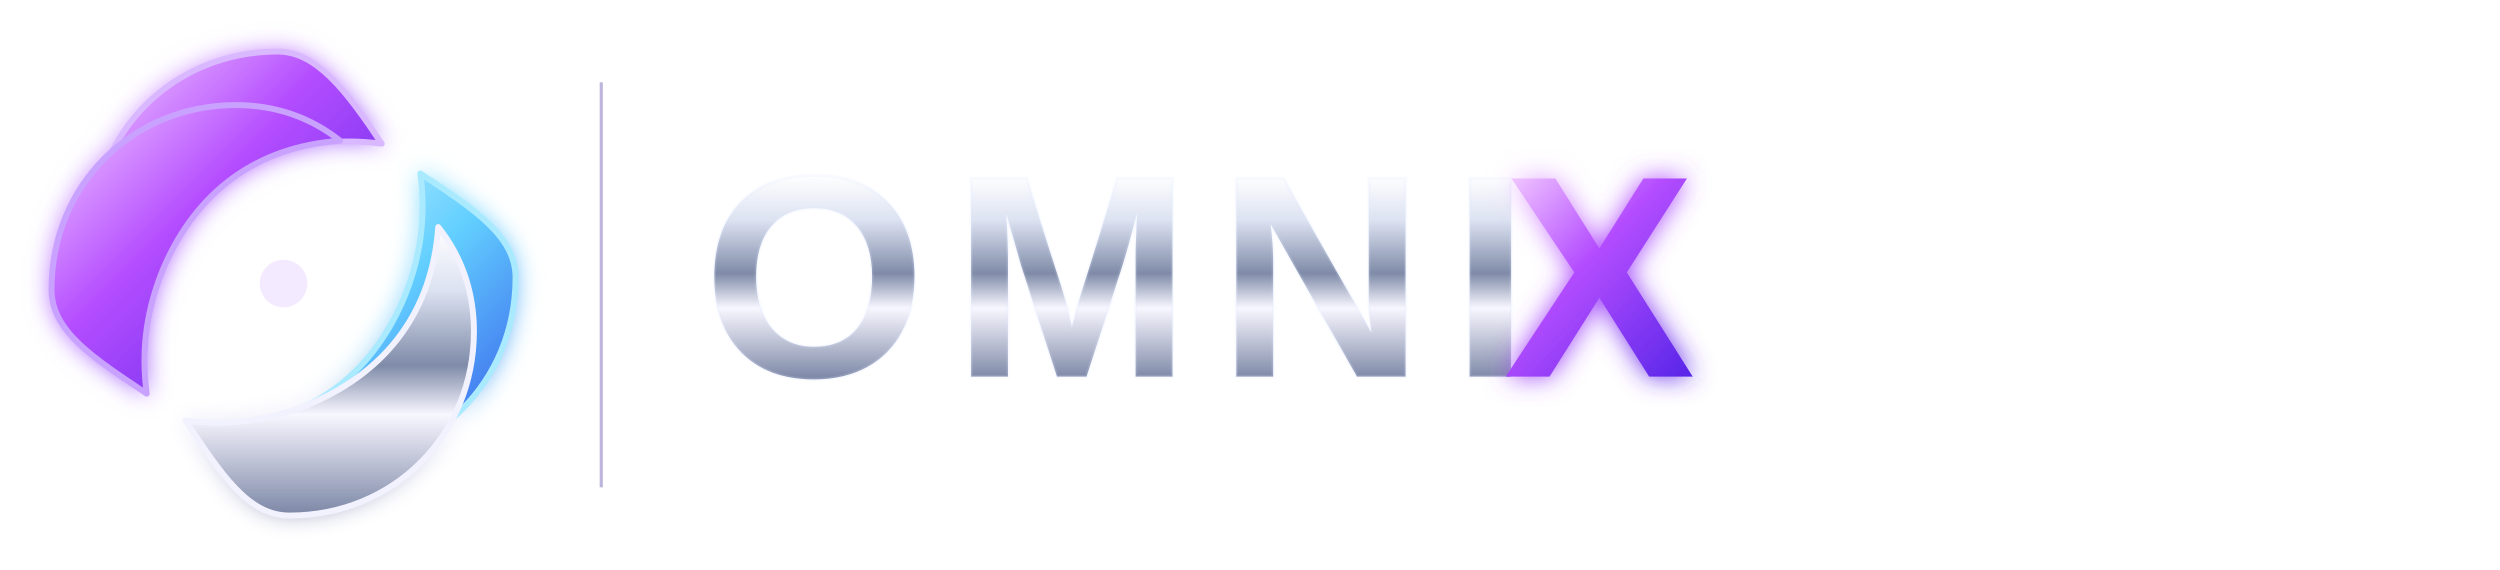
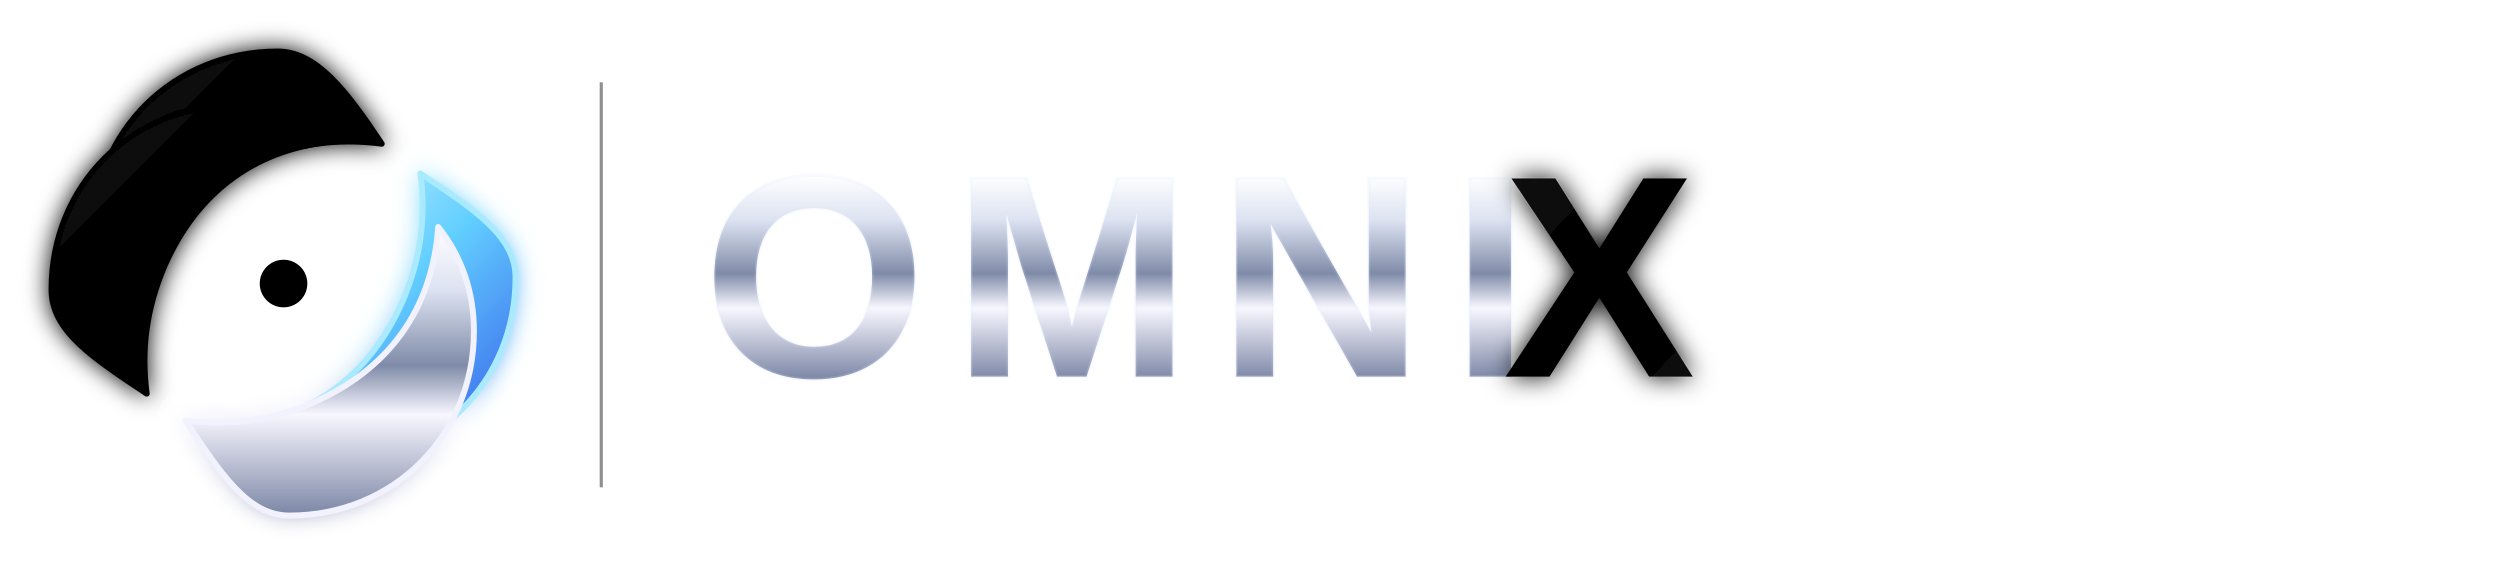
<svg xmlns="http://www.w3.org/2000/svg" viewBox="0 0 790 180" role="img" aria-labelledby="title">
  <defs>
    <linearGradient id="chrome" x1="0" y1="0" x2="0" y2="1">
      <stop stop-color="#fff" />
      <stop offset=".22" stop-color="#dce2f1" />
      <stop offset=".48" stop-color="#7f8ba8" />
      <stop offset=".65" stop-color="#f8f7ff" />
      <stop offset="1" stop-color="#7b86a5" />
    </linearGradient>
    <linearGradient id="violet" x1="0" y1="0" x2="1" y2="1">
-       <stop stop-color="#f2c9ff" />
-       <stop offset=".42" stop-color="#b44dff" />
-       <stop offset="1" stop-color="#5725e8" />
+       <stop stop-color="#111111" />
+       <stop offset=".42" stop-color="#000000" />
+       <stop offset="1" stop-color="#080808" />
    </linearGradient>
    <linearGradient id="blue" x1="0" y1="0" x2="1" y2="1">
      <stop stop-color="#e4fbff" />
      <stop offset=".5" stop-color="#62cfff" />
      <stop offset="1" stop-color="#3454e8" />
    </linearGradient>
    <filter id="softglow" x="-20%" y="-40%" width="140%" height="180%">
      <feGaussianBlur stdDeviation="4" result="blur" />
      <feMerge>
        <feMergeNode in="blur" />
        <feMergeNode in="SourceGraphic" />
      </feMerge>
    </filter>
  </defs>
  <g transform="translate(5 5) scale(.94)">
    <g filter="url(#softglow)" stroke-linejoin="round">
-       <path d="M88 12C53 12 26 39 26 73c0 13 4 25 12 35 2-28 17-48 42-59 14-6 28-8 43-6C111 25 101 12 88 12Z" fill="url(#violet)" stroke="#d9b8ff" stroke-width="2" />
+       <path d="M88 12C53 12 26 39 26 73c0 13 4 25 12 35 2-28 17-48 42-59 14-6 28-8 43-6C111 25 101 12 88 12Z" fill="url(#violet)" stroke="#050505" stroke-width="2" />
      <path d="M168 88c0 35-27 62-62 62-13 0-25-4-35-12 28-2 48-17 59-42 6-14 8-28 6-43 18 12 32 21 32 35Z" fill="url(#blue)" stroke="#a9eaff" stroke-width="2" />
      <path d="M92 168c35 0 62-27 62-62 0-13-4-25-12-35-2 28-17 48-42 59-14 6-28 8-43 6 12 18 21 32 35 32Z" fill="url(#chrome)" stroke="#f2f2ff" stroke-width="2" />
-       <path d="M12 92c0-35 27-62 62-62 13 0 25 4 35 12-28 2-48 17-59 42-6 14-8 28-6 43C26 115 12 106 12 92Z" fill="url(#violet)" stroke="#c9a1ff" stroke-width="2" />
+       <path d="M12 92c0-35 27-62 62-62 13 0 25 4 35 12-28 2-48 17-59 42-6 14-8 28-6 43C26 115 12 106 12 92Z" fill="url(#violet)" stroke="#050505" stroke-width="2" />
    </g>
-     <circle cx="90" cy="90" r="8" fill="#f4eaff" />
+     <circle cx="90" cy="90" r="8" fill="#000000" />
  </g>
-   <path d="M190 26V154" stroke="#6e5baf" stroke-opacity=".45" />
+   <path d="M190 26V154" stroke="#080808" stroke-opacity=".45" />
  <text x="222" y="119" font-family="Orbitron, Eurostile, Rajdhani, Arial, sans-serif" font-size="91" font-weight="700" letter-spacing="8" fill="url(#chrome)" stroke="#dbe3ff" stroke-opacity=".18" stroke-width="1">OMNI</text>
  <text x="475" y="119" font-family="Orbitron, Eurostile, Rajdhani, Arial, sans-serif" font-size="91" font-weight="700" letter-spacing="4" fill="url(#violet)" filter="url(#softglow)">X</text>
  <path d="M220 137H752" stroke="url(#blue)" stroke-width="1.4" opacity=".5" />
-   <path d="M520 137H755" stroke="url(#violet)" stroke-width="2.2" filter="url(#softglow)" />
+   <path d="M520 137H755" stroke="#080808" stroke-width="2.2" filter="url(#softglow)" />
</svg>
